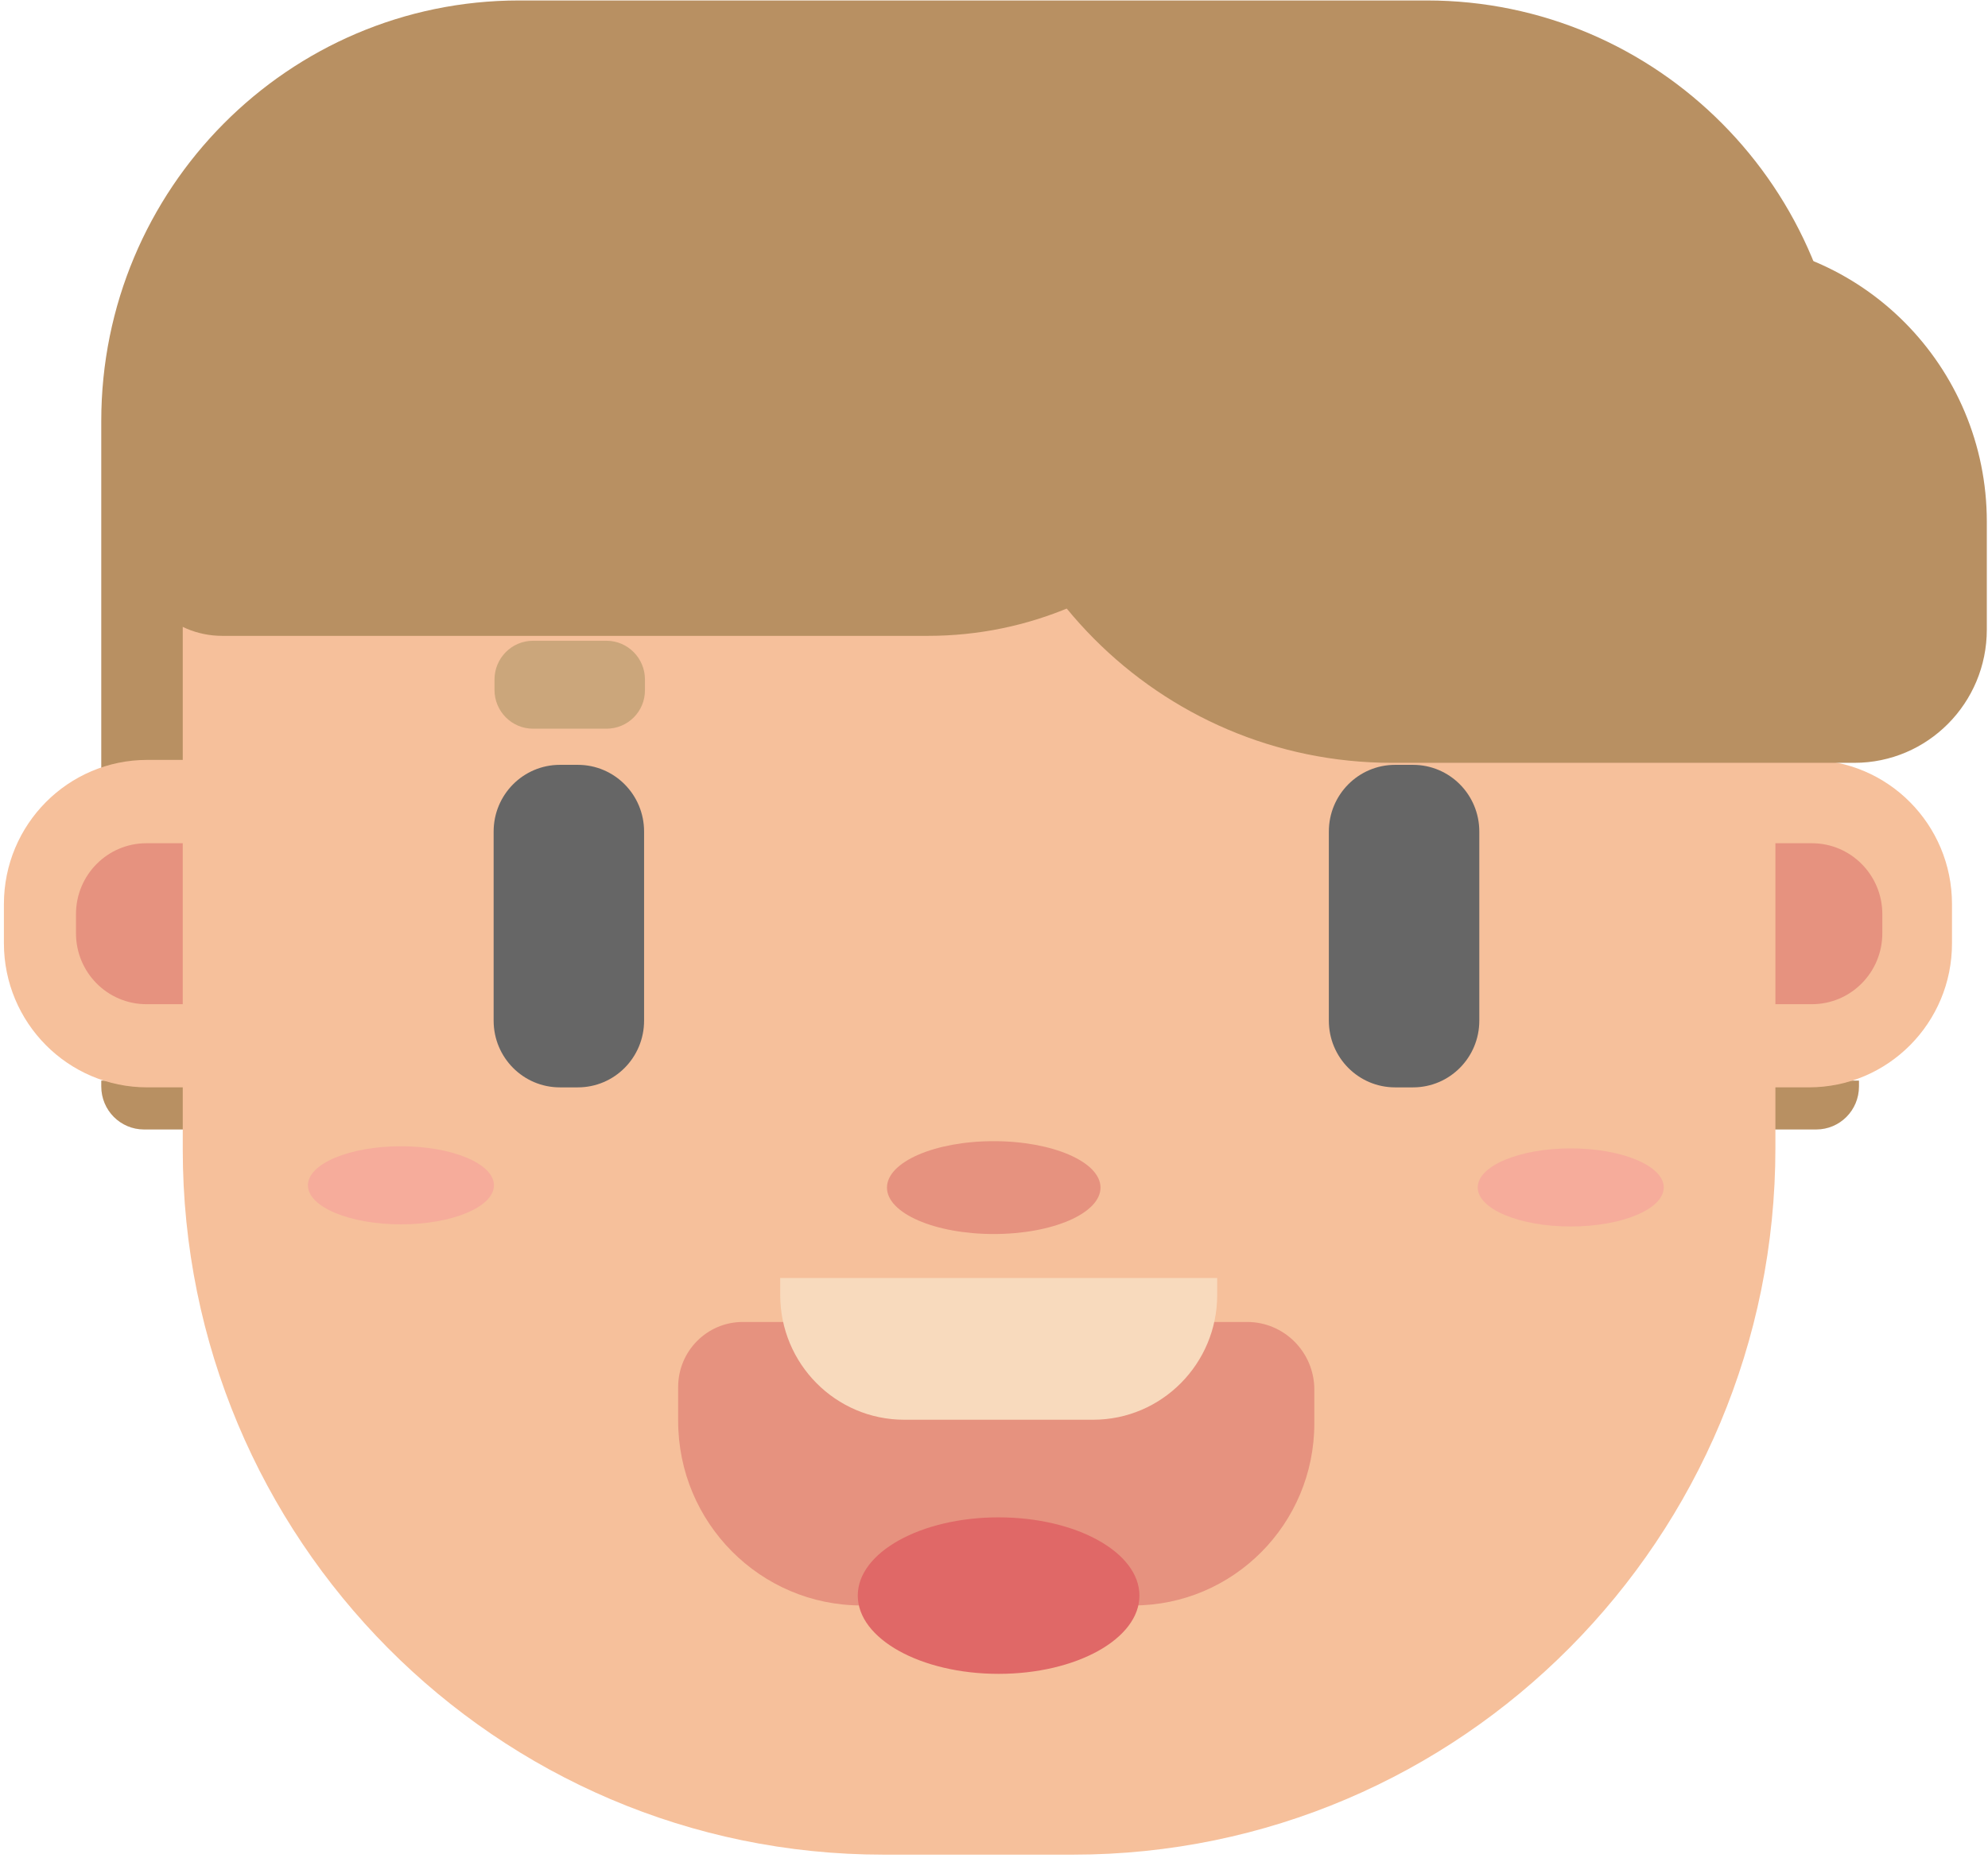
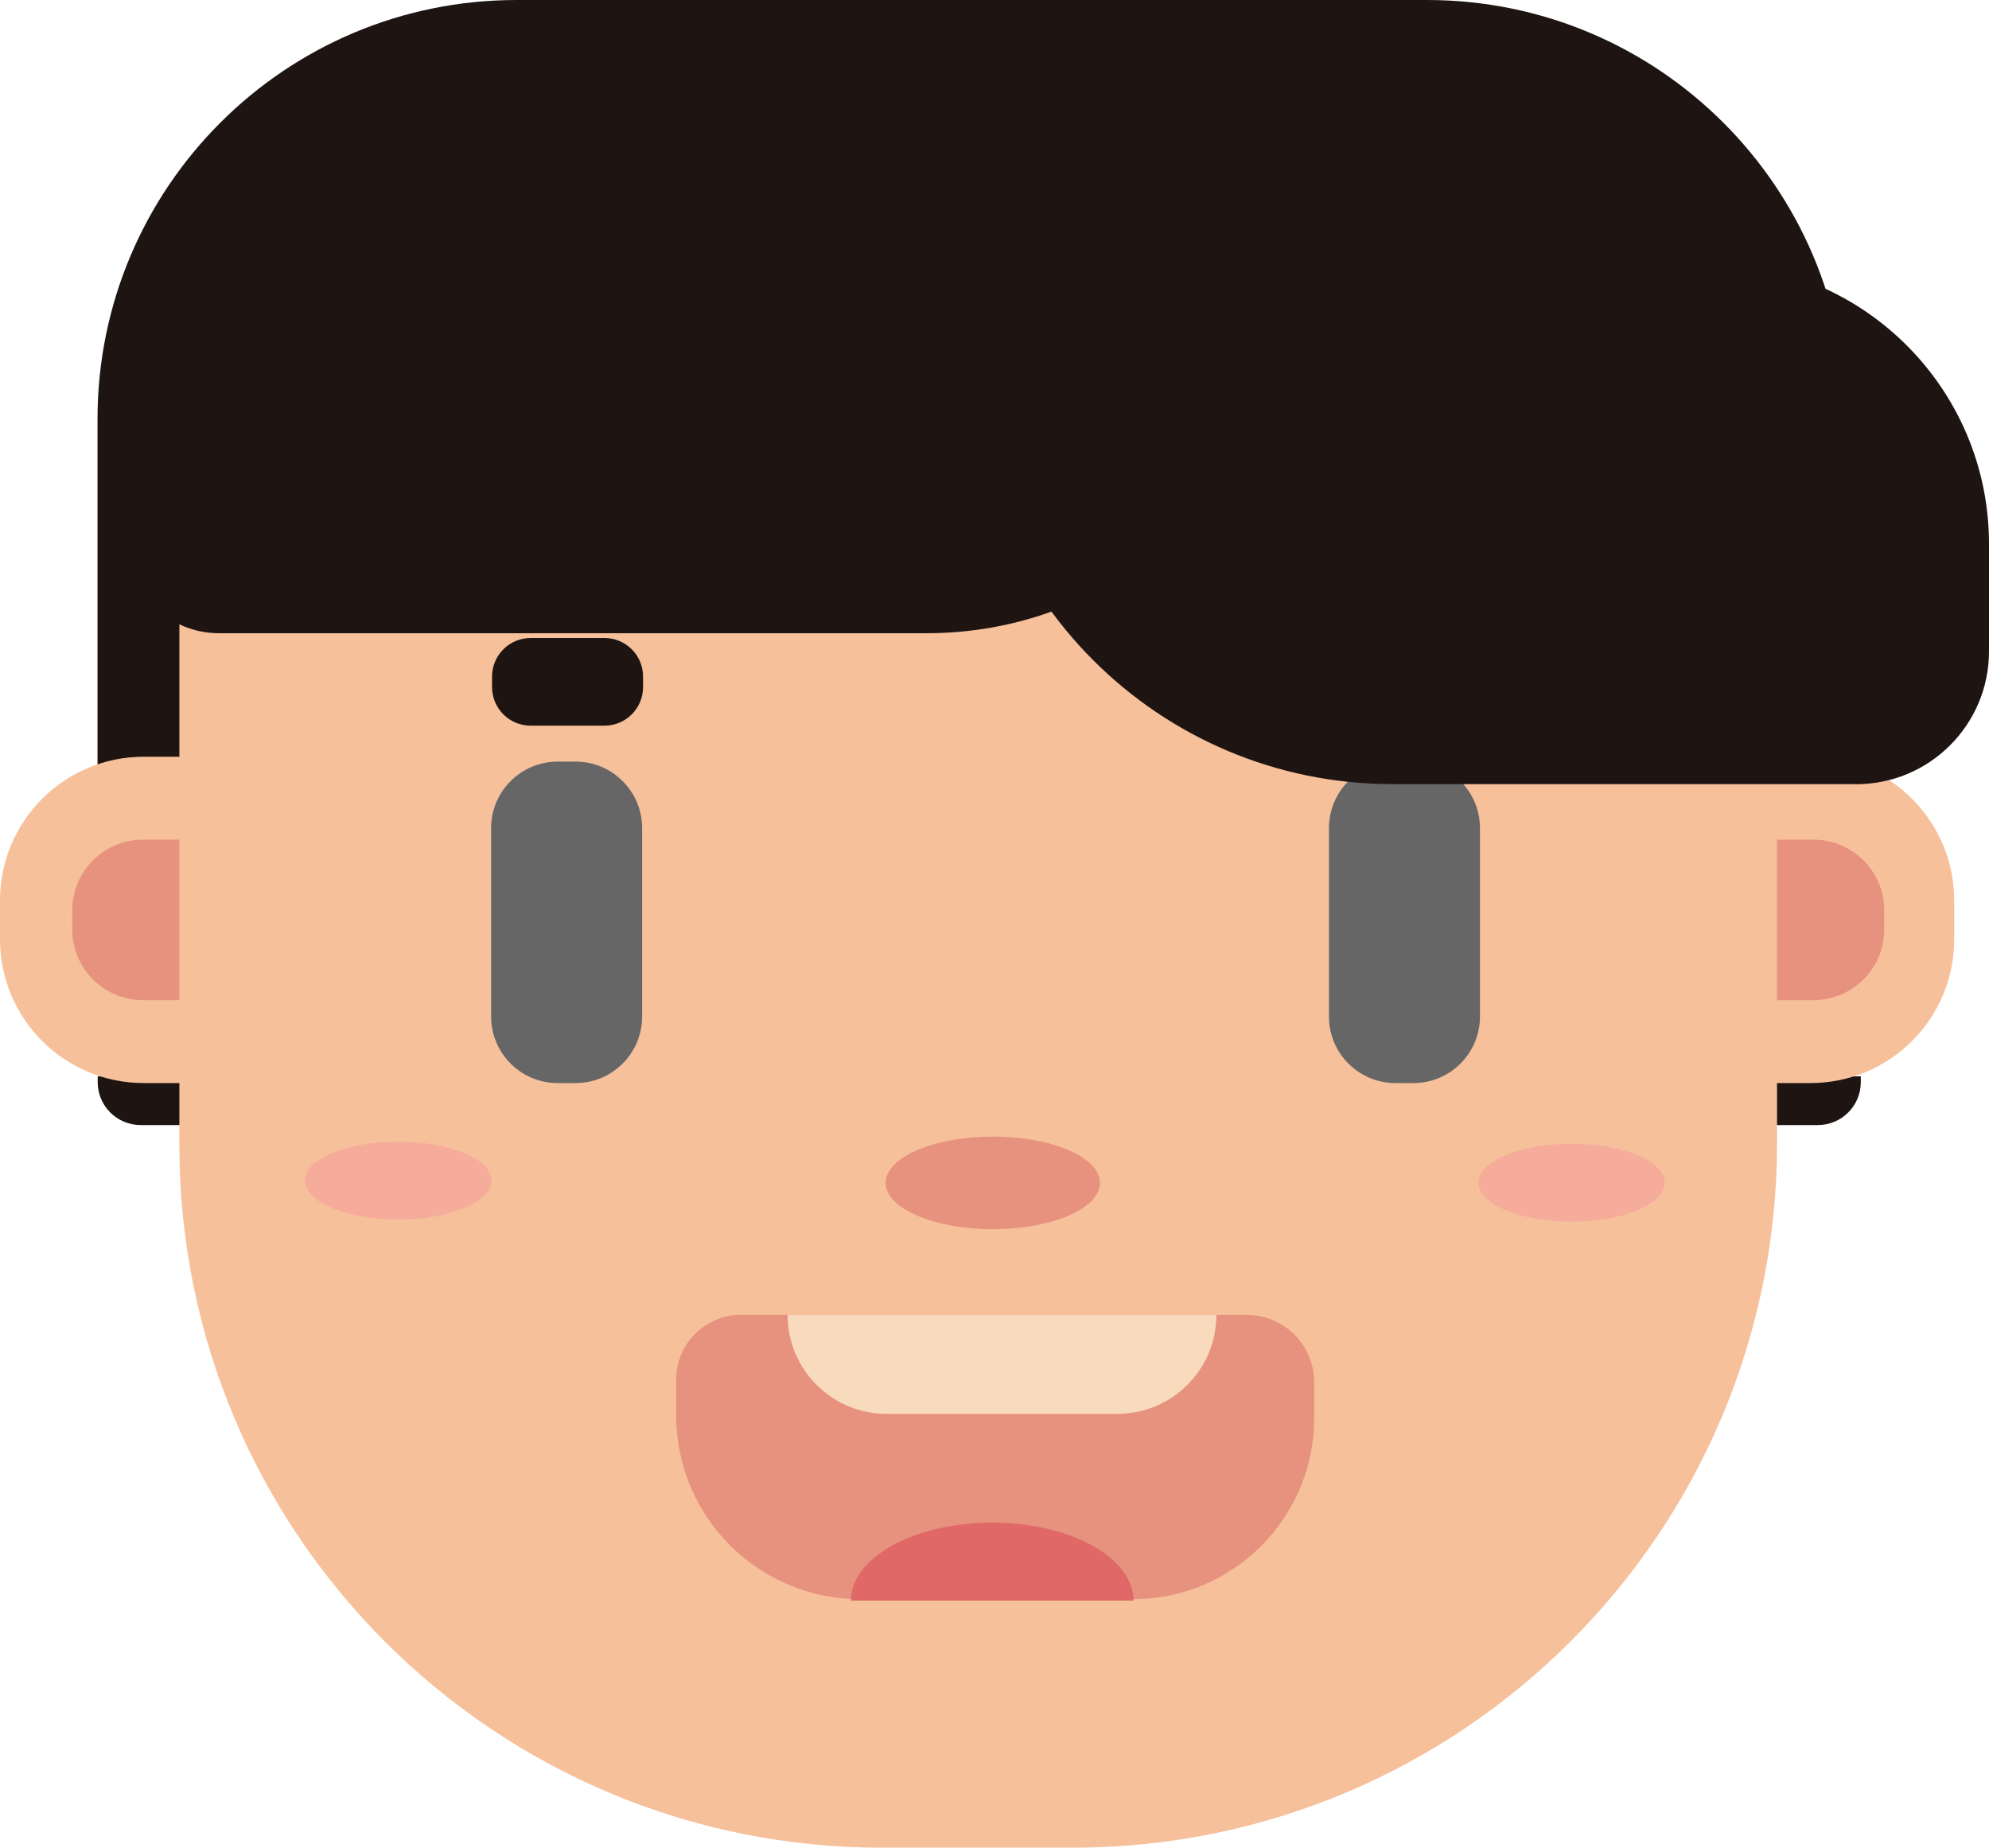
- <svg xmlns="http://www.w3.org/2000/svg" width="489" height="457" viewBox="0 0 489 457" fill="none">
-   <path d="M434.572 277.882H446.745C452.569 277.882 457.265 273.154 457.265 267.292V265.854H434.572V277.882Z" fill="#B89062" />
-   <path d="M47.601 277.882H35.428C29.605 277.882 24.908 273.154 24.908 267.292V265.854H47.601V277.882Z" fill="#B89062" />
-   <path d="M387.093 193.728H24.908V103.595C24.908 46.445 70.933 0.112 127.703 0.112H350.95C407.719 0.112 453.744 46.445 453.744 103.595V126.667C453.706 163.696 423.875 193.728 387.093 193.728Z" fill="#B89062" />
-   <path d="M444.938 267.52H36.203C16.741 267.52 0.961 251.634 0.961 232.042V222.435C0.961 202.843 16.741 186.957 36.203 186.957H444.9C464.362 186.957 480.142 202.843 480.142 222.435V232.042C480.18 251.634 464.4 267.52 444.938 267.52Z" fill="#F6C09B" />
-   <path d="M445.686 247.059H36.012C26.431 247.059 18.691 239.23 18.691 229.623V224.895C18.691 215.25 26.469 207.458 36.012 207.458H445.686C455.267 207.458 463.006 215.288 463.006 224.895V229.623C463.006 239.23 455.267 247.059 445.686 247.059Z" fill="#E6927F" />
-   <path d="M263.955 456.293H217.292C122.124 456.293 44.953 378.604 44.953 282.799V119.139C44.953 93.495 65.58 72.73 91.053 72.73H390.607C416.08 72.73 436.707 93.495 436.707 119.139V282.345C436.744 378.415 359.385 456.293 263.955 456.293Z" fill="#F6C09B" />
-   <path d="M142.124 267.523H137.728C128.711 267.523 121.422 260.185 121.422 251.107V204.585C121.422 195.508 128.711 188.17 137.728 188.17H142.124C151.141 188.17 158.429 195.508 158.429 204.585V251.107C158.429 260.185 151.141 267.523 142.124 267.523Z" fill="#666666" />
-   <path d="M278.77 394.984H211.931C187.022 394.984 166.809 374.635 166.809 349.558V341.237C166.809 332.387 173.947 325.238 182.701 325.238H306.761C315.89 325.238 323.292 332.689 323.292 341.88V350.201C323.292 374.938 303.342 394.984 278.77 394.984Z" fill="#E6927F" />
-   <path d="M268.895 349.292H222.42C205.55 349.292 191.912 335.524 191.912 318.579V314.419H299.403V318.579C299.403 335.524 285.727 349.292 268.895 349.292Z" fill="#F8DABD" />
-   <path d="M245.633 411.813C264.764 411.813 280.273 403.193 280.273 392.561C280.273 381.928 264.764 373.309 245.633 373.309C226.501 373.309 210.992 381.928 210.992 392.561C210.992 403.193 226.501 411.813 245.633 411.813Z" fill="#E06867" />
-   <path d="M244.436 303.603C258.94 303.603 270.698 298.489 270.698 292.181C270.698 285.872 258.94 280.758 244.436 280.758C229.932 280.758 218.174 285.872 218.174 292.181C218.174 298.489 229.932 303.603 244.436 303.603Z" fill="#E6927F" />
-   <path d="M347.567 267.523H343.171C334.154 267.523 326.865 260.185 326.865 251.107V204.585C326.865 195.508 334.154 188.17 343.171 188.17H347.567C356.584 188.17 363.873 195.508 363.873 204.585V251.107C363.873 260.185 356.584 267.523 347.567 267.523Z" fill="#666666" />
-   <path d="M386.363 301.749C399 301.749 409.244 297.448 409.244 292.142C409.244 286.836 399 282.535 386.363 282.535C373.727 282.535 363.482 286.836 363.482 292.142C363.482 297.448 373.727 301.749 386.363 301.749Z" fill="#F6AC9B" />
-   <path d="M98.619 301.223C111.256 301.223 121.5 296.922 121.5 291.616C121.5 286.31 111.256 282.009 98.619 282.009C85.982 282.009 75.738 286.31 75.738 291.616C75.738 296.922 85.982 301.223 98.619 301.223Z" fill="#F6AC9B" />
-   <path d="M149.176 179.278H131.105C125.882 179.278 121.637 175.004 121.637 169.747V167.175C121.637 161.918 125.882 157.644 131.105 157.644H149.176C154.399 157.644 158.644 161.918 158.644 167.175V169.747C158.682 175.042 154.436 179.278 149.176 179.278Z" fill="#CBA67B" />
-   <path d="M228.243 156.437H54.665C42.191 156.437 32.047 146.262 32.047 133.667V110.633C32.047 78.786 57.67 52.991 89.305 52.991H318.714V65.321C318.751 115.663 278.212 156.437 228.243 156.437Z" fill="#B89062" />
-   <path d="M342.369 187.675H456.135C474.131 187.675 488.709 173 488.709 154.883V128.369C488.709 90.092 457.863 59.039 419.841 59.039H247.615C242.693 59.039 238.711 63.048 238.711 68.003V83.321C238.711 140.964 285.111 187.675 342.369 187.675Z" fill="#B89062" />
+ <svg xmlns="http://www.w3.org/2000/svg" viewBox="0 0 361.82 336.15">
+   <defs>
+     <style>.cls-1{fill:#1e1512;}.cls-2{fill:#f6c09b;}.cls-3{fill:#e6927f;}.cls-4{fill:#666;}.cls-5{fill:#f8dabd;}.cls-6{fill:#f6ac9b;}.cls-7{fill:#e06867;}</style>
+   </defs>
+   <g id="Layer_2" data-name="Layer 2">
+     <g id="Layer_1-2" data-name="Layer 1">
+       <path class="cls-1" d="M329.47,195.82h9a0,0,0,0,1,0,0v8.86a0,0,0,0,1,0,0H321.66a0,0,0,0,1,0,0v-1.06A7.81,7.81,0,0,1,329.47,195.82Z" transform="translate(660.16 400.5) rotate(180)" />
+       <path class="cls-1" d="M17.74,195.82H34.58a0,0,0,0,1,0,0v8.86a0,0,0,0,1,0,0h-9a7.81,7.81,0,0,1-7.81-7.81v-1.06A0,0,0,0,1,17.74,195.82Z" />
+       <path class="cls-1" d="M94,0H259.6a76.24,76.24,0,0,1,76.24,76.24v17a49.42,49.42,0,0,1-49.42,49.42H17.74a0,0,0,0,1,0,0V76.24A76.24,76.24,0,0,1,94,0Z" />
+       <rect class="cls-2" y="137.67" width="355.49" height="59.37" rx="26.15" />
+       <rect class="cls-3" x="13.14" y="152.76" width="329.62" height="29.19" rx="12.86" />
+       <path class="cls-2" d="M66.84,53.49H289.06A34.21,34.21,0,0,1,323.26,87.7V208A128.18,128.18,0,0,1,195.09,336.15H160.48A127.84,127.84,0,0,1,32.63,208.31V87.7A34.21,34.21,0,0,1,66.84,53.49Z" />
+       <rect class="cls-4" x="89.34" y="138.56" width="27.47" height="58.48" rx="12.1" />
+       <path class="cls-3" d="M134.81,239.22h92a12.26,12.26,0,0,1,12.26,12.26v6.46a33,33,0,0,1-33,33H156.48A33.47,33.47,0,0,1,123,257.49V251a11.8,11.8,0,0,1,11.8-11.8Z" />
+       <path class="cls-5" d="M203.27,257.22h-42a18,18,0,0,1-18-18h78A18,18,0,0,1,203.27,257.22Z" />
+       <ellipse class="cls-3" cx="180.61" cy="215.2" rx="19.49" ry="8.42" />
+       <rect class="cls-4" x="241.75" y="138.56" width="27.47" height="58.48" rx="12.1" />
+       <ellipse class="cls-6" cx="285.88" cy="215.17" rx="16.97" ry="7.09" />
+       <ellipse class="cls-6" cx="72.43" cy="214.78" rx="16.97" ry="7.09" />
+       <rect class="cls-1" x="89.51" y="116.07" width="27.47" height="15.95" rx="7.02" />
+       <path class="cls-1" d="M65.53,39H235.72a0,0,0,0,1,0,0v9.07a67.13,67.13,0,0,1-67.13,67.13H39.83A16.77,16.77,0,0,1,23.06,98.42v-17A42.47,42.47,0,0,1,65.53,39Z" />
+       <path class="cls-1" d="M200.52,47.85h84.39a76.9,76.9,0,0,1,76.9,76.9V136a6.62,6.62,0,0,1-6.62,6.62H227.43a51.08,51.08,0,0,1-51.08-51.08V72a24.17,24.17,0,0,1,24.17-24.17Z" transform="translate(538.17 190.5) rotate(-180)" />
+       <path class="cls-7" d="M154.8,291.19c0-7.83,11.5-14.18,25.69-14.18s25.7,6.35,25.7,14.18" />
+     </g>
+   </g>
</svg>
